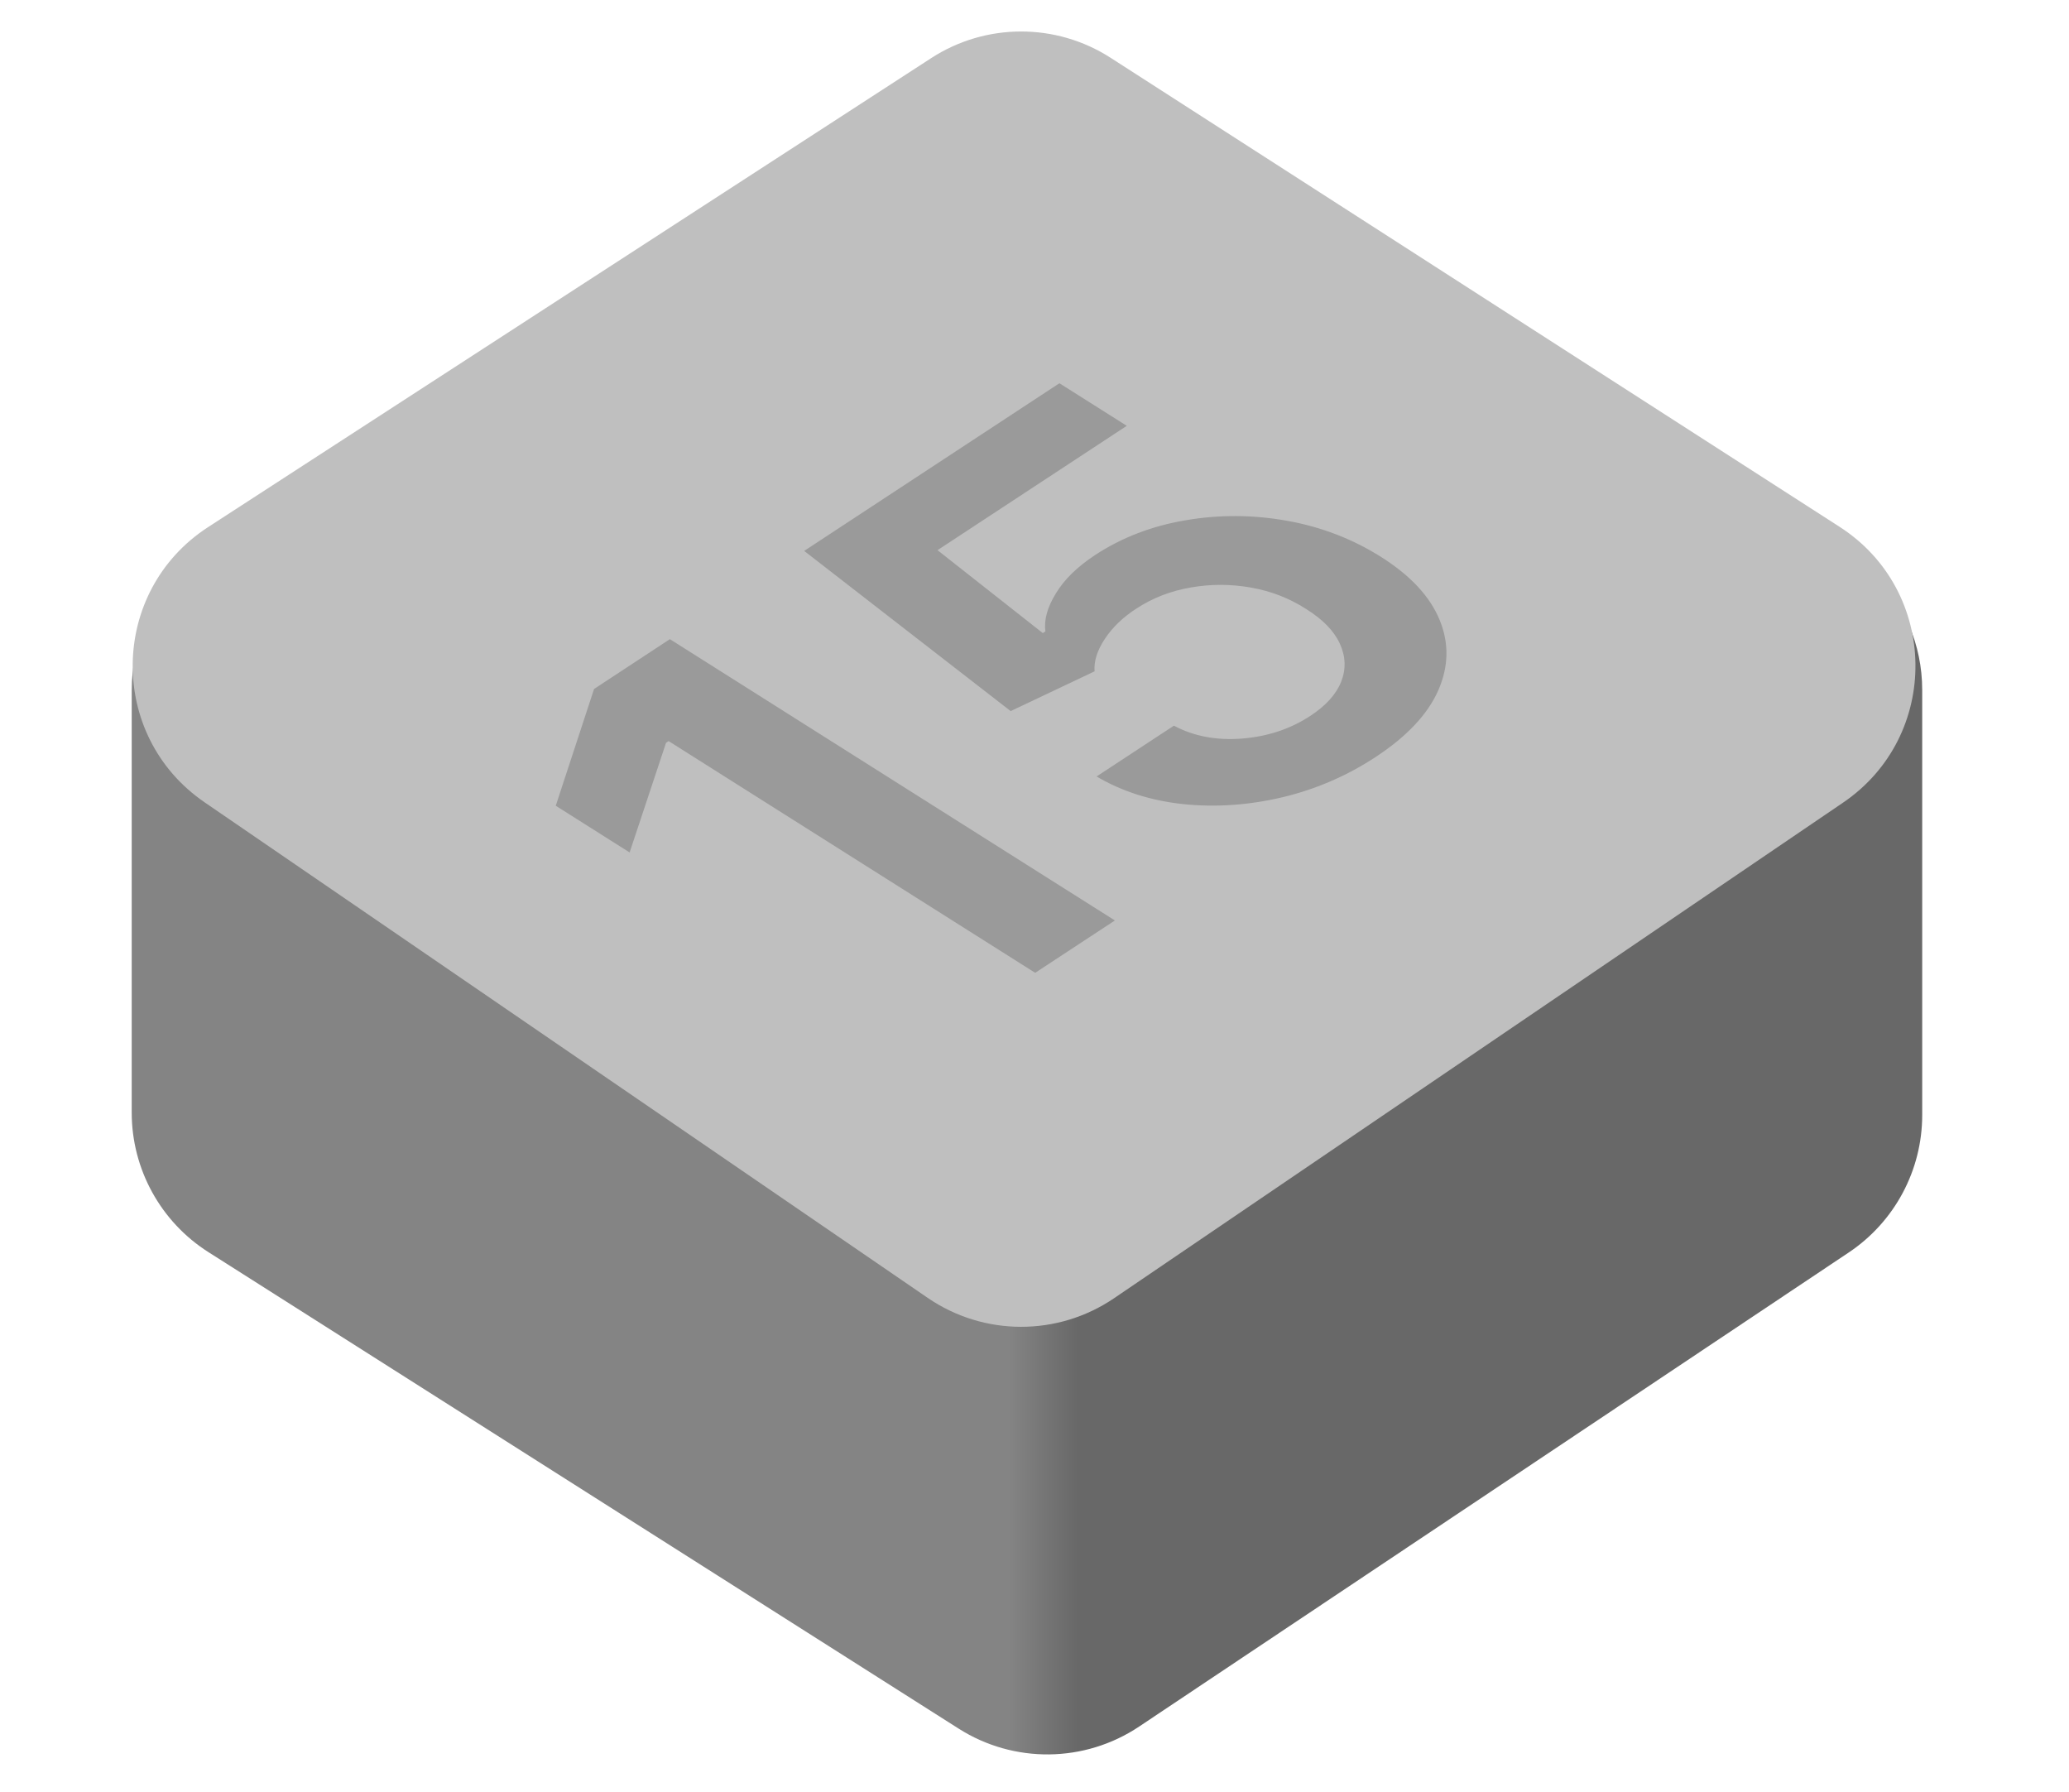
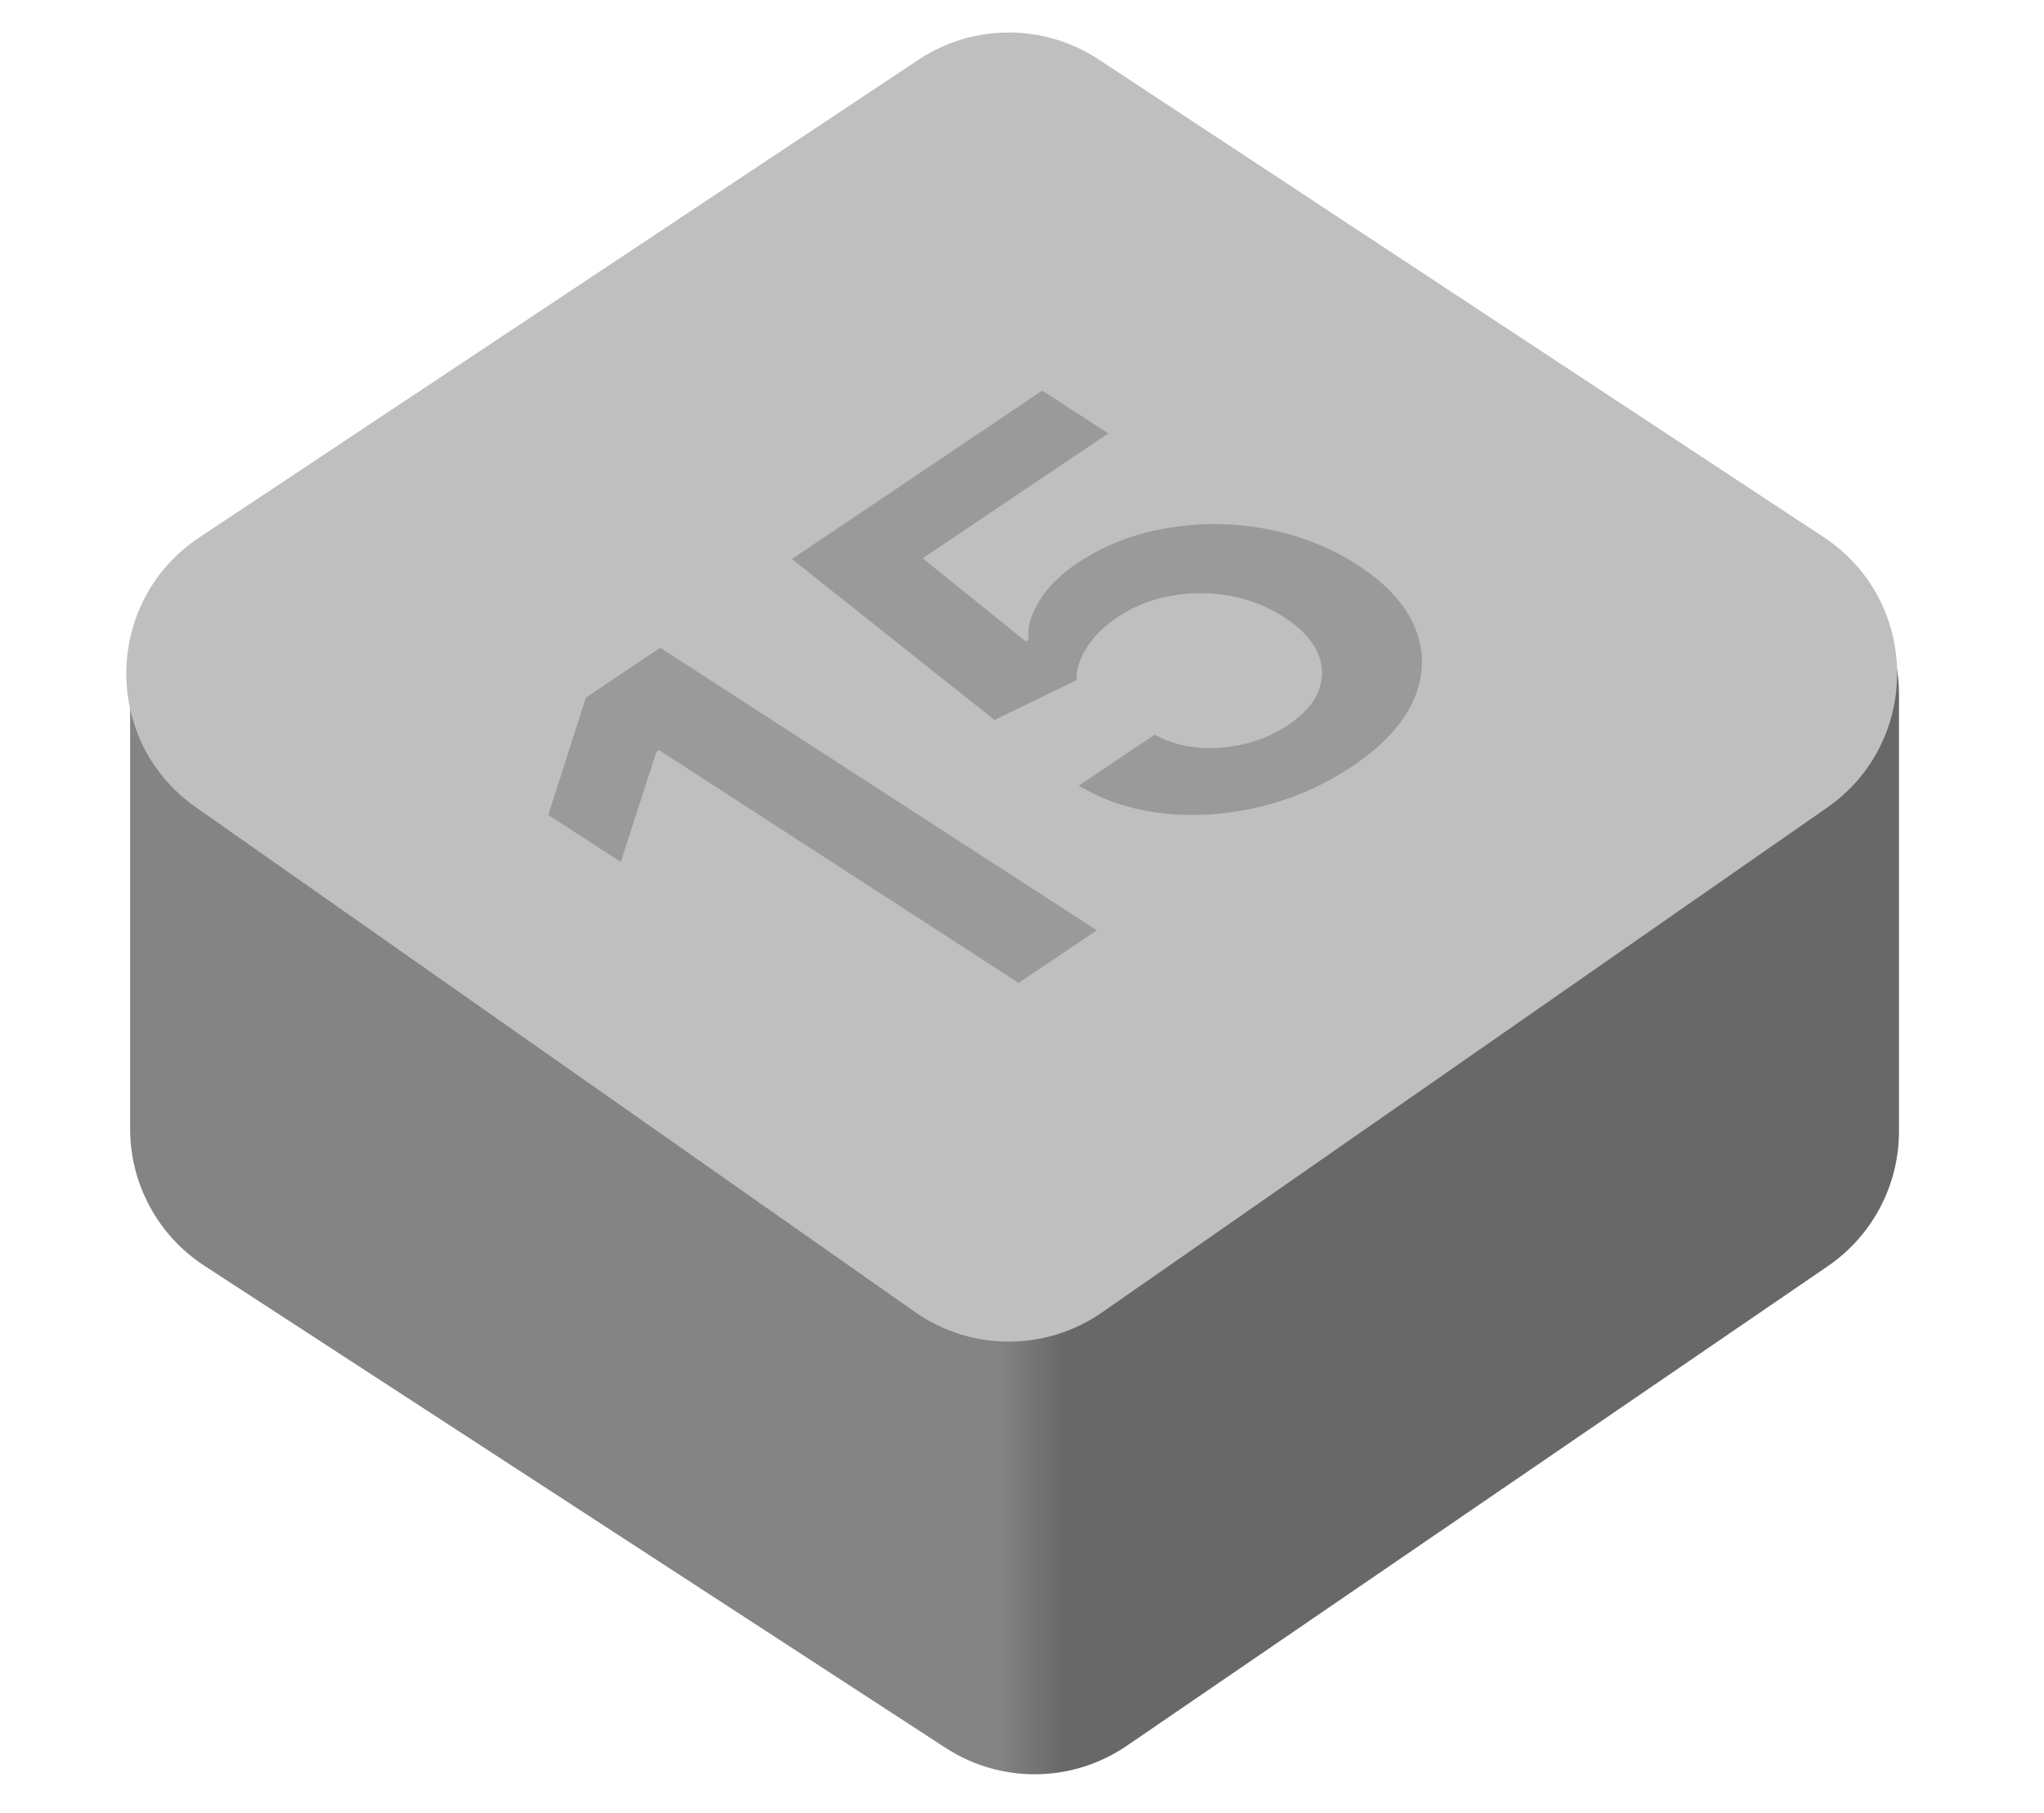
- <svg xmlns="http://www.w3.org/2000/svg" width="97" height="84" viewBox="0 0 97 84" fill="none">
-   <path d="M82.367 24.595H13.926C9.646 24.595 6.175 28.065 6.175 32.346V52.152C6.175 54.805 7.532 57.273 9.771 58.695L44.946 81.032C47.537 82.678 50.854 82.639 53.406 80.934L86.672 58.713C88.825 57.275 90.118 54.857 90.118 52.268V32.346C90.118 28.065 86.648 24.595 82.367 24.595Z" fill="url(#paint0_linear_56_1878)" />
-   <path d="M9.754 24.71L43.657 2.724C46.213 1.066 49.505 1.06 52.068 2.709L86.244 24.695C90.916 27.701 91.002 34.501 86.408 37.624L52.232 60.855C49.593 62.649 46.125 62.642 43.493 60.839L9.59 37.608C5.028 34.481 5.114 27.72 9.754 24.71Z" fill="#BFBFBF" />
-   <path d="M31.406 29.961L52.269 43.148L48.532 45.602L31.347 34.74L31.226 34.819L29.518 39.959L26.055 37.77L27.851 32.297L31.406 29.961ZM64.491 35.487C63.148 36.369 61.691 36.998 60.121 37.373C58.544 37.744 56.995 37.851 55.474 37.694C53.96 37.533 52.605 37.102 51.41 36.398L55.036 34.016C55.959 34.513 57.025 34.715 58.233 34.621C59.434 34.524 60.502 34.169 61.435 33.555C62.167 33.075 62.648 32.539 62.88 31.95C63.111 31.36 63.089 30.766 62.813 30.168C62.538 29.57 62.01 29.029 61.229 28.544C60.448 28.041 59.584 27.707 58.637 27.541C57.69 27.376 56.751 27.375 55.821 27.54C54.883 27.701 54.035 28.03 53.276 28.528C52.652 28.93 52.16 29.402 51.8 29.945C51.44 30.488 51.279 30.996 51.316 31.47L47.382 33.333L37.702 25.825L49.668 17.965L52.826 19.961L43.953 25.79L48.89 29.677L49.011 29.597C48.938 29.058 49.102 28.465 49.502 27.817C49.894 27.165 50.507 26.566 51.34 26.019C52.589 25.198 54.002 24.655 55.58 24.389C57.151 24.118 58.739 24.126 60.342 24.412C61.945 24.699 63.415 25.265 64.753 26.11C66.132 26.982 67.046 27.966 67.494 29.063C67.943 30.151 67.919 31.257 67.422 32.38C66.925 33.494 65.948 34.53 64.491 35.487Z" fill="#9A9A9A" />
+ <svg xmlns="http://www.w3.org/2000/svg" width="97" height="86" viewBox="0 0 97 86" fill="none">
+   <path d="M82.367 25.185H13.926C9.646 25.185 6.175 28.655 6.175 32.936V53.559C6.175 56.182 7.502 58.627 9.701 60.057L44.874 82.929C47.498 84.636 50.891 84.596 53.475 82.829L86.743 60.073C88.855 58.629 90.118 56.235 90.118 53.676V32.936C90.118 28.655 86.648 25.185 82.367 25.185Z" fill="url(#paint0_linear_56_1878)" />
+   <path d="M9.458 25.5L43.586 2.836C46.176 1.116 49.542 1.11 52.138 2.82L86.543 25.485C91.121 28.501 91.206 35.187 86.707 38.319L52.303 62.266C49.633 64.124 46.086 64.118 43.423 62.249L9.294 38.302C4.826 35.167 4.911 28.519 9.458 25.5Z" fill="#BFBFBF" />
+   <path d="M31.33 30.729L52.05 44.139L48.34 46.635L31.273 35.588L31.153 35.669L29.459 40.894L26.019 38.668L27.801 33.103L31.33 30.729ZM64.184 36.351C62.85 37.248 61.404 37.887 59.845 38.268C58.279 38.645 56.741 38.754 55.231 38.595C53.727 38.431 52.382 37.991 51.196 37.276L54.795 34.855C55.712 35.36 56.77 35.565 57.969 35.471C59.162 35.371 60.222 35.01 61.149 34.387C61.875 33.898 62.353 33.354 62.583 32.755C62.812 32.155 62.79 31.551 62.516 30.943C62.243 30.335 61.718 29.784 60.943 29.291C60.167 28.78 59.309 28.44 58.368 28.272C57.428 28.103 56.496 28.102 55.572 28.27C54.641 28.433 53.799 28.768 53.046 29.275C52.426 29.683 51.937 30.163 51.58 30.715C51.223 31.267 51.063 31.784 51.101 32.266L47.194 34.159L37.581 26.524L49.46 18.533L52.597 20.563L43.787 26.489L48.691 30.442L48.811 30.361C48.739 29.813 48.901 29.21 49.297 28.551C49.687 27.888 50.295 27.279 51.122 26.723C52.362 25.889 53.766 25.337 55.332 25.066C56.892 24.791 58.468 24.799 60.06 25.091C61.652 25.382 63.113 25.957 64.441 26.817C65.811 27.704 66.718 28.704 67.164 29.82C67.609 30.927 67.586 32.051 67.093 33.193C66.6 34.325 65.63 35.378 64.184 36.351Z" fill="#9A9A9A" />
  <defs>
-     <linearGradient id="paint0_linear_56_1878" x1="5.789" y1="53.581" x2="90.504" y2="53.581" gradientUnits="userSpaceOnUse">
+     <linearGradient id="paint0_linear_56_1878" x1="5.789" y1="54.867" x2="90.504" y2="54.867" gradientUnits="userSpaceOnUse">
      <stop offset="0.49" stop-color="#848484" />
      <stop offset="0.528" stop-color="#686868" />
    </linearGradient>
  </defs>
</svg>
